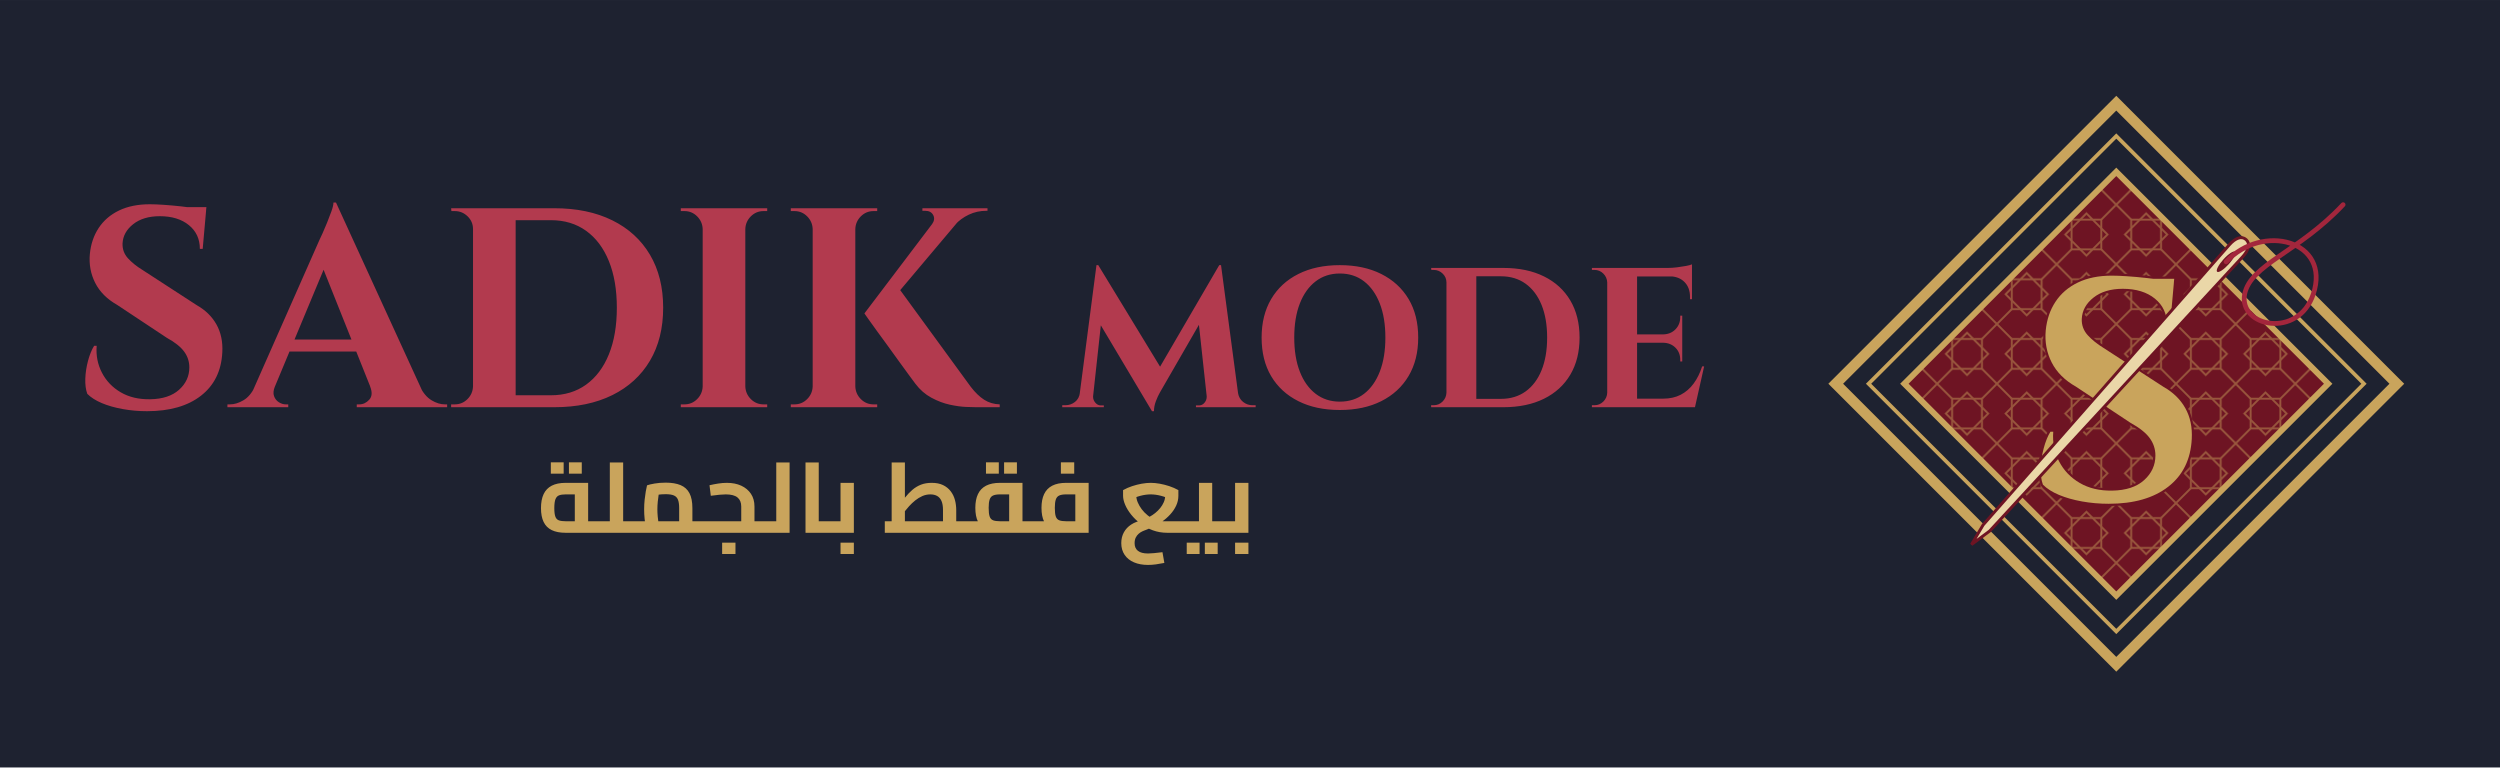
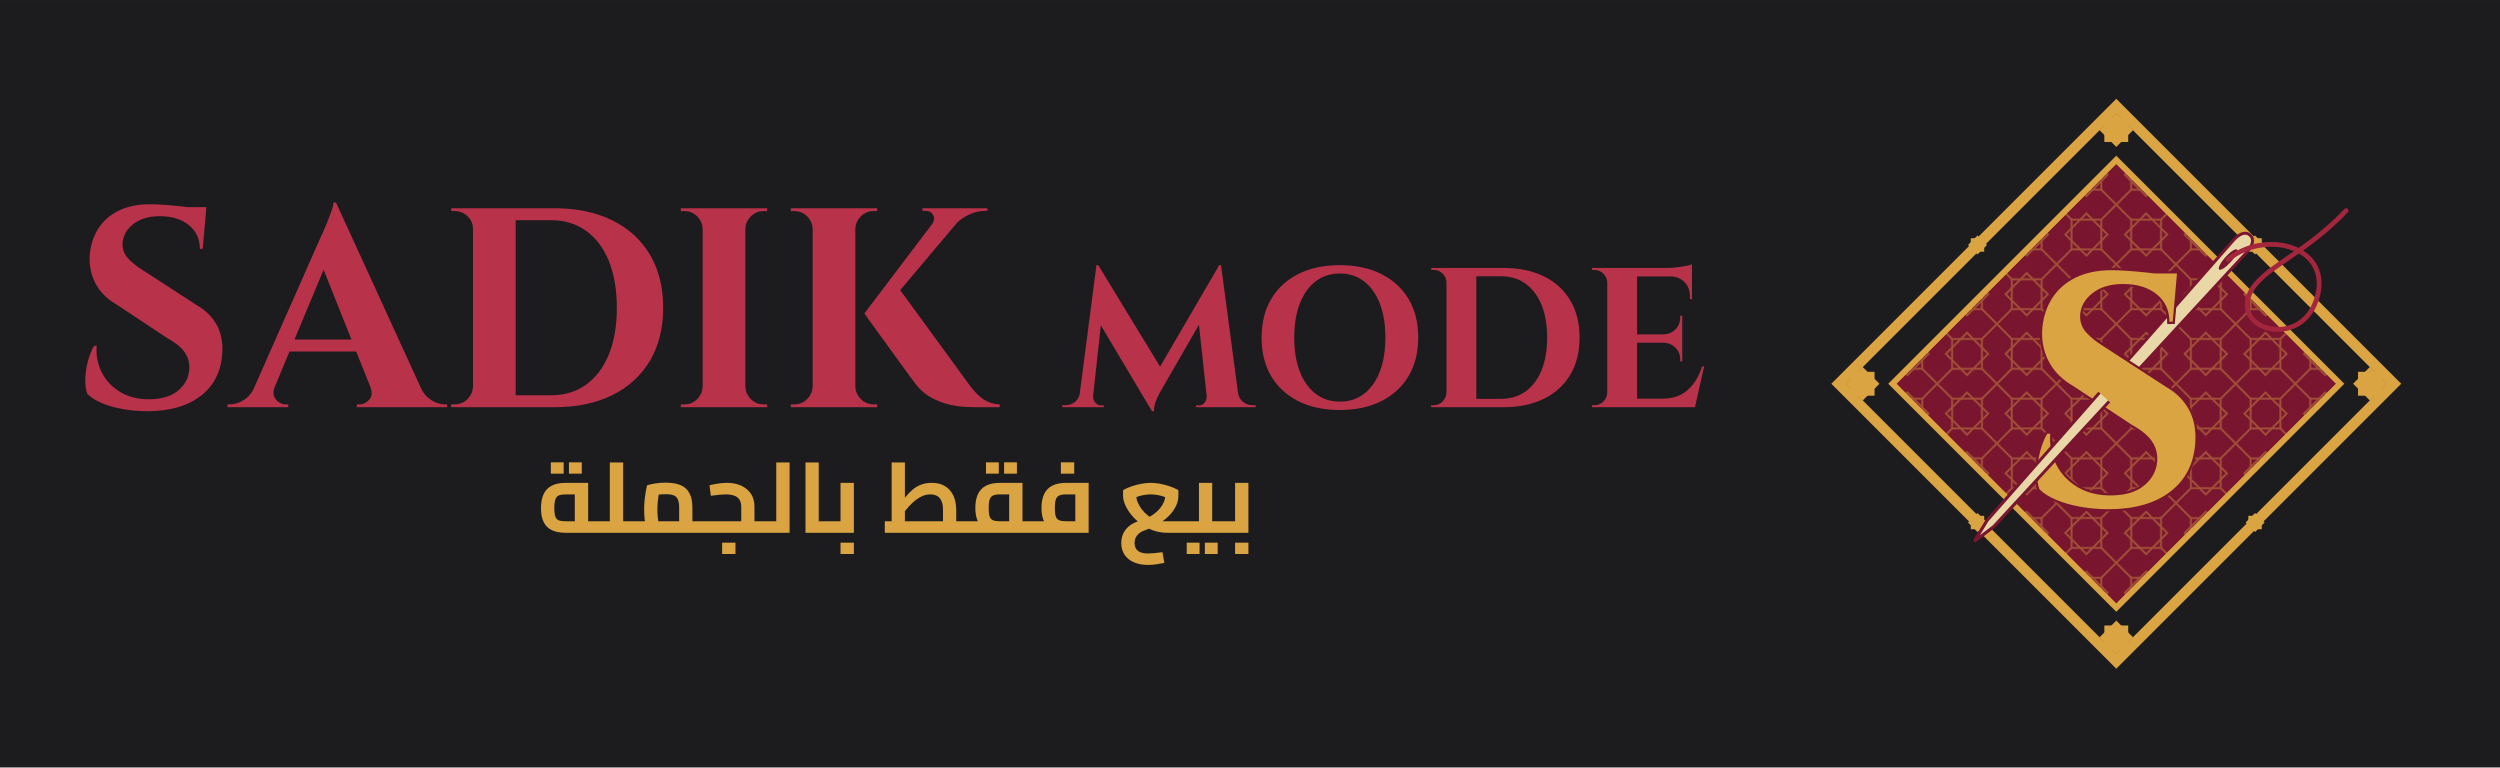
<svg xmlns="http://www.w3.org/2000/svg" viewBox="0 0 1759.06 540.00" width="1759" height="540">
-   <rect width="100%" height="100%" fill="#1E2230" />
-   <path fill="#B23A4E" d="M105.422 143.715Q109.422 143.715 115.322 144.115Q121.222 144.515 127.522 145.215Q133.822 145.915 138.522 146.615Q143.222 147.315 145.022 148.115L142.622 175.115H140.622Q140.622 164.715 132.922 158.415Q125.222 152.115 112.422 152.115Q100.822 152.115 93.722 157.715Q86.622 163.315 86.222 171.315Q86.022 177.315 90.022 181.715Q94.022 186.115 100.222 189.915L138.422 214.715Q147.622 219.915 152.322 228.315Q157.022 236.715 156.422 247.915Q155.422 267.515 141.422 278.415Q127.422 289.315 103.422 289.315Q94.622 289.315 86.322 287.815Q78.022 286.315 71.622 283.615Q65.222 280.915 61.422 277.115Q59.822 272.715 60.022 266.515Q60.222 260.315 61.922 253.915Q63.622 247.515 66.222 243.315H68.022Q67.222 253.515 71.722 262.215Q76.222 270.915 84.922 276.015Q93.622 281.115 105.622 280.915Q118.822 280.715 126.022 274.215Q133.222 267.715 133.222 258.515Q133.222 252.315 129.522 247.315Q125.822 242.315 117.422 237.715L82.422 214.515Q71.822 208.515 67.022 199.115Q62.222 189.715 63.222 178.715Q64.222 168.315 69.422 160.415Q74.622 152.515 83.722 148.115Q92.822 143.715 105.422 143.715ZM145.222 145.715 144.822 149.915H121.222V145.715ZM236.422 142.515 301.822 285.315H265.822L224.222 181.115ZM193.422 271.915Q191.822 275.915 192.822 278.715Q193.822 281.515 196.222 283.015Q198.622 284.515 201.022 284.515H202.822V286.515H160.022V284.515Q160.022 284.515 160.922 284.515Q161.822 284.515 161.822 284.515Q166.422 284.515 171.322 281.615Q176.222 278.715 179.422 271.915ZM236.422 142.515 237.222 166.915 187.622 285.915H173.022L224.822 168.715Q225.422 167.515 226.922 164.215Q228.422 160.915 230.122 156.715Q231.822 152.515 233.222 148.615Q234.622 144.715 234.622 142.515ZM257.422 238.915V247.315H198.622V238.915ZM260.422 271.915H295.422Q298.822 278.715 303.622 281.615Q308.422 284.515 313.022 284.515Q313.022 284.515 313.822 284.515Q314.622 284.515 314.622 284.515V286.515H251.022V284.515H252.822Q256.822 284.515 259.822 281.215Q262.822 277.915 260.422 271.915ZM390.022 146.515Q413.622 146.515 430.822 155.015Q448.022 163.515 457.322 179.215Q466.622 194.915 466.622 216.515Q466.622 238.115 457.322 253.815Q448.022 269.515 430.822 278.015Q413.622 286.515 390.022 286.515H342.422L342.222 278.115Q348.022 278.115 354.322 278.115Q360.622 278.115 366.622 278.115Q372.622 278.115 377.322 278.115Q382.022 278.115 384.822 278.115Q387.622 278.115 387.622 278.115Q402.022 278.115 412.422 270.615Q422.822 263.115 428.422 249.315Q434.022 235.515 434.022 216.515Q434.022 197.515 428.422 183.715Q422.822 169.915 412.422 162.415Q402.022 154.915 387.622 154.915Q387.622 154.915 384.722 154.915Q381.822 154.915 376.822 154.915Q371.822 154.915 365.622 154.915Q359.422 154.915 352.822 154.915Q346.222 154.915 340.222 154.915V146.515ZM362.822 146.515V286.515H332.822V146.515ZM333.422 271.915V286.515H317.422V284.515Q317.422 284.515 318.722 284.515Q320.022 284.515 320.022 284.515Q325.222 284.515 328.922 280.815Q332.622 277.115 332.822 271.915ZM333.422 161.115H332.822Q332.822 155.915 329.022 152.215Q325.222 148.515 320.022 148.515Q320.022 148.515 318.822 148.515Q317.622 148.515 317.622 148.515L317.422 146.515H333.422ZM524.422 146.515V286.515H494.422V146.515ZM495.022 271.915V286.515H479.022V284.515Q479.022 284.515 480.322 284.515Q481.622 284.515 481.622 284.515Q486.822 284.515 490.522 280.815Q494.222 277.115 494.422 271.915ZM495.022 161.115H494.422Q494.222 155.915 490.522 152.215Q486.822 148.515 481.622 148.515Q481.622 148.515 480.322 148.515Q479.022 148.515 479.022 148.515V146.515H495.022ZM523.822 271.915H524.422Q524.622 277.115 528.322 280.815Q532.022 284.515 537.222 284.515Q537.222 284.515 538.422 284.515Q539.622 284.515 539.822 284.515V286.515H523.822ZM523.822 161.115V146.515H539.822V148.515Q539.622 148.515 538.422 148.515Q537.222 148.515 537.222 148.515Q532.022 148.515 528.322 152.215Q524.622 155.915 524.422 161.115ZM630.622 200.315 683.022 272.115Q687.622 278.115 692.422 281.215Q697.222 284.315 703.422 284.515V286.515H687.022Q684.822 286.515 679.722 286.315Q674.622 286.115 668.222 284.715Q661.822 283.315 655.322 279.815Q648.822 276.315 644.022 269.915Q643.022 268.515 640.022 264.515Q637.022 260.515 633.022 254.915Q629.022 249.315 624.722 243.415Q620.422 237.515 616.622 232.315Q612.822 227.115 610.522 223.815Q608.222 220.515 608.222 220.515ZM680.822 147.915 620.622 219.315 608.222 220.515 663.222 147.915ZM694.822 146.515V148.315H694.022Q687.422 148.315 681.722 151.015Q676.022 153.715 672.022 158.115L655.822 157.715Q658.222 154.315 656.622 151.315Q655.022 148.315 651.022 148.315H649.022V146.515H694.022ZM601.822 146.515V286.515H571.822V146.515ZM572.422 271.915V286.515H556.422V284.515Q556.622 284.515 557.722 284.515Q558.822 284.515 559.022 284.515Q564.222 284.515 567.922 280.815Q571.622 277.115 571.822 271.915ZM572.422 161.115H571.822Q571.622 155.915 567.922 152.215Q564.222 148.515 559.022 148.515Q558.822 148.515 557.722 148.515Q556.622 148.515 556.422 148.515V146.515H572.422ZM601.222 271.915H601.822Q602.022 277.115 605.722 280.815Q609.422 284.515 614.622 284.515Q614.822 284.515 615.922 284.515Q617.022 284.515 617.222 284.515V286.515H601.222ZM601.222 161.115V146.515H617.222V148.515Q617.022 148.515 615.922 148.515Q614.822 148.515 614.622 148.515Q609.422 148.515 605.722 152.215Q602.022 155.915 601.822 161.115Z" />
-   <path fill="#B23A4E" d="M857.882 186.555 859.002 201.815 817.422 273.915Q817.422 273.915 816.022 276.365Q814.622 278.815 813.292 282.315Q811.962 285.815 811.962 289.315H810.562L805.102 277.135ZM762.962 276.295V286.515H747.422V285.115Q747.562 285.115 748.612 285.115Q749.662 285.115 749.662 285.115Q753.442 285.115 756.382 282.805Q759.322 280.495 759.882 276.295ZM769.122 278.535Q769.122 278.675 769.122 278.815Q769.122 278.955 769.122 279.235Q769.122 281.475 770.732 283.365Q772.342 285.255 774.582 285.255H776.682V286.515H768.142V278.535ZM771.502 186.555H772.762L777.662 200.555L768.282 286.515H758.482ZM772.762 186.555 818.542 261.735 810.562 289.315 769.122 219.735ZM859.142 186.555 872.442 286.515H849.902L842.902 222.115L857.882 186.555ZM868.102 276.295H871.042Q871.742 280.495 874.682 282.805Q877.622 285.115 881.262 285.115Q881.262 285.115 882.382 285.115Q883.502 285.115 883.502 285.115V286.515H868.102ZM849.062 278.535H850.042V286.515H841.502V285.255H843.602Q845.982 285.255 847.522 283.365Q849.062 281.475 849.062 279.235Q849.062 278.955 849.062 278.815Q849.062 278.675 849.062 278.535ZM942.722 186.555Q959.522 186.555 971.912 192.785Q984.302 199.015 991.092 210.355Q997.882 221.695 997.882 237.515Q997.882 253.195 991.092 264.605Q984.302 276.015 971.912 282.245Q959.522 288.475 942.722 288.475Q925.922 288.475 913.532 282.245Q901.142 276.015 894.422 264.675Q887.702 253.335 887.702 237.515Q887.702 221.835 894.422 210.425Q901.142 199.015 913.532 192.785Q925.922 186.555 942.722 186.555ZM942.722 282.595Q952.662 282.595 959.802 277.065Q966.942 271.535 970.862 261.455Q974.782 251.375 974.782 237.515Q974.782 223.655 970.862 213.575Q966.942 203.495 959.802 197.965Q952.662 192.435 942.722 192.435Q932.922 192.435 925.712 197.965Q918.502 203.495 914.582 213.575Q910.662 223.655 910.662 237.515Q910.662 251.375 914.582 261.455Q918.502 271.535 925.712 277.065Q932.922 282.595 942.722 282.595ZM1057.802 188.515Q1074.322 188.515 1086.362 194.465Q1098.402 200.415 1104.912 211.405Q1111.422 222.395 1111.422 237.515Q1111.422 252.635 1104.912 263.625Q1098.402 274.615 1086.362 280.565Q1074.322 286.515 1057.802 286.515H1024.482L1024.342 280.635Q1028.402 280.635 1032.812 280.635Q1037.222 280.635 1041.422 280.635Q1045.622 280.635 1048.912 280.635Q1052.202 280.635 1054.162 280.635Q1056.122 280.635 1056.122 280.635Q1066.202 280.635 1073.482 275.385Q1080.762 270.135 1084.682 260.475Q1088.602 250.815 1088.602 237.515Q1088.602 224.215 1084.682 214.555Q1080.762 204.895 1073.482 199.645Q1066.202 194.395 1056.122 194.395Q1056.122 194.395 1054.092 194.395Q1052.062 194.395 1048.562 194.395Q1045.062 194.395 1040.722 194.395Q1036.382 194.395 1031.762 194.395Q1027.142 194.395 1022.942 194.395V188.515ZM1038.762 188.515V286.515H1017.762V188.515ZM1018.182 276.295V286.515H1006.982V285.115Q1006.982 285.115 1007.892 285.115Q1008.802 285.115 1008.802 285.115Q1012.442 285.115 1015.032 282.525Q1017.622 279.935 1017.762 276.295ZM1018.182 198.735H1017.762Q1017.762 195.095 1015.102 192.505Q1012.442 189.915 1008.802 189.915Q1008.802 189.915 1007.962 189.915Q1007.122 189.915 1007.122 189.915L1006.982 188.515H1018.182ZM1151.882 188.515V286.515H1130.882V188.515ZM1188.842 280.495 1192.202 286.515H1151.462V280.495ZM1183.662 235.275V241.155H1151.462V235.275ZM1190.522 188.515V194.535H1151.462V188.515ZM1199.062 257.815 1192.622 286.515H1165.182L1170.222 280.495Q1177.222 280.495 1182.542 277.765Q1187.862 275.035 1191.642 269.925Q1195.422 264.815 1197.662 257.815ZM1183.662 240.875V254.315H1182.262V253.195Q1182.262 248.015 1178.902 244.655Q1175.542 241.295 1170.362 241.155V240.875ZM1183.662 222.115V235.555H1170.362V235.275Q1175.542 235.135 1178.902 231.705Q1182.262 228.275 1182.262 223.095V222.115ZM1190.522 194.115V210.495H1189.122V208.815Q1189.122 202.375 1185.272 198.455Q1181.422 194.535 1174.842 194.395V194.115ZM1190.522 185.995V190.055L1173.442 188.515Q1176.522 188.515 1179.952 188.095Q1183.382 187.675 1186.322 187.115Q1189.262 186.555 1190.522 185.995ZM1131.302 276.295V286.515H1120.102V285.115Q1120.102 285.115 1121.012 285.115Q1121.922 285.115 1121.922 285.115Q1125.562 285.115 1128.152 282.525Q1130.742 279.935 1130.882 276.295ZM1131.302 198.735H1130.882Q1130.742 195.095 1128.152 192.505Q1125.562 189.915 1121.922 189.915Q1121.922 189.915 1121.012 189.915Q1120.102 189.915 1120.102 189.915V188.515H1131.302Z" />
-   <path fill="#C9A45C" d="M398.006 374.875Q392.056 374.875 388.206 372.985Q384.356 371.095 382.501 367.245Q380.646 363.395 380.646 357.515Q380.646 351.635 382.501 347.68Q384.356 343.725 388.206 341.73Q392.056 339.735 398.006 339.735H413.826V370.465H404.446V345.825L406.756 347.855H398.006Q395.136 347.855 393.386 348.52Q391.636 349.185 390.831 351.25Q390.026 353.315 390.026 357.515Q390.026 361.505 390.761 363.5Q391.496 365.495 393.246 366.125Q394.996 366.755 398.006 366.755H421.176V374.875ZM421.176 374.875V366.755Q421.596 366.755 421.841 367.035Q422.086 367.315 422.261 367.875Q422.436 368.435 422.506 369.17Q422.576 369.905 422.576 370.815Q422.576 371.725 422.506 372.495Q422.436 373.265 422.261 373.79Q422.086 374.315 421.841 374.595Q421.596 374.875 421.176 374.875ZM387.576 333.295V325.315H396.606V333.295ZM400.316 333.295V325.315H409.346V333.295ZM438.466 374.875V366.755H445.816V374.875ZM421.176 374.875Q420.756 374.875 420.511 374.595Q420.266 374.315 420.091 373.79Q419.916 373.265 419.846 372.495Q419.776 371.725 419.776 370.815Q419.776 369.555 419.916 368.68Q420.056 367.805 420.371 367.28Q420.686 366.755 421.176 366.755ZM429.086 374.875V325.385H438.466V374.875ZM421.176 374.875V366.755H429.086V374.875ZM445.816 374.875V366.755Q446.236 366.755 446.516 367.035Q446.796 367.315 446.936 367.875Q447.076 368.435 447.146 369.17Q447.216 369.905 447.216 370.815Q447.216 371.725 447.146 372.495Q447.076 373.265 446.936 373.79Q446.796 374.315 446.516 374.595Q446.236 374.875 445.816 374.875ZM487.186 374.875V366.755H494.606V374.875ZM445.816 374.875Q445.396 374.875 445.151 374.595Q444.906 374.315 444.731 373.79Q444.556 373.265 444.486 372.495Q444.416 371.725 444.416 370.815Q444.416 369.555 444.556 368.68Q444.696 367.805 445.011 367.28Q445.326 366.755 445.816 366.755ZM445.816 374.875V366.755H482.146L477.876 370.395V357.515Q477.876 353.735 477.036 351.6Q476.196 349.465 474.131 348.59Q472.066 347.715 468.426 347.715Q465.556 347.715 462.791 348.1Q460.026 348.485 458.486 349.115L464.296 343.655Q463.876 345.265 463.491 347.715Q463.106 350.165 462.826 352.93Q462.546 355.695 462.546 358.355Q462.546 360.805 462.791 363.465Q463.036 366.125 463.351 368.155Q463.666 370.185 463.876 370.955L454.986 373.405Q454.706 372.425 454.286 370.185Q453.866 367.945 453.551 364.865Q453.236 361.785 453.236 358.355Q453.236 354.855 453.586 351.6Q453.936 348.345 454.391 345.72Q454.846 343.095 455.266 341.485Q456.946 340.855 460.516 340.225Q464.086 339.595 468.426 339.595Q474.726 339.595 478.891 341.345Q483.056 343.095 485.121 347.015Q487.186 350.935 487.186 357.585V374.875ZM494.606 374.875V366.755Q494.956 366.755 495.236 367.035Q495.516 367.315 495.656 367.875Q495.796 368.435 495.901 369.17Q496.006 369.905 496.006 370.815Q496.006 371.725 495.901 372.495Q495.796 373.265 495.656 373.79Q495.516 374.315 495.236 374.595Q494.956 374.875 494.606 374.875ZM530.866 374.875V366.755H538.286V374.875ZM494.606 374.875Q494.186 374.875 493.941 374.595Q493.696 374.315 493.521 373.79Q493.346 373.265 493.276 372.495Q493.206 371.725 493.206 370.815Q493.206 369.555 493.346 368.68Q493.486 367.805 493.801 367.28Q494.116 366.755 494.606 366.755ZM494.606 374.875V366.755H524.706L521.556 369.345V356.395Q521.556 352.195 518.931 350.025Q516.306 347.855 510.636 347.855Q509.026 347.855 506.226 348.1Q503.426 348.345 500.136 348.835L499.226 341.415Q502.236 340.715 505.351 340.225Q508.466 339.735 511.476 339.735Q517.216 339.735 521.556 341.73Q525.896 343.725 528.381 347.435Q530.866 351.145 530.866 356.395V374.875ZM538.286 374.875V366.755Q538.636 366.755 538.916 367.035Q539.196 367.315 539.336 367.875Q539.476 368.435 539.581 369.17Q539.686 369.905 539.686 370.815Q539.686 371.725 539.581 372.495Q539.476 373.265 539.336 373.79Q539.196 374.315 538.916 374.595Q538.636 374.875 538.286 374.875ZM508.116 389.785V381.805H517.496V389.785ZM546.196 374.875V325.385H555.576V374.875ZM538.286 374.875V366.755H546.196V374.875ZM538.286 374.875Q537.866 374.875 537.621 374.595Q537.376 374.315 537.201 373.79Q537.026 373.265 536.956 372.495Q536.886 371.725 536.886 370.815Q536.886 369.555 537.026 368.68Q537.166 367.805 537.481 367.28Q537.796 366.755 538.286 366.755ZM576.086 374.875V366.755H584.066V374.875ZM566.776 374.875V325.385H576.086V374.875ZM584.066 374.875V366.755Q584.486 366.755 584.731 367.035Q584.976 367.315 585.151 367.875Q585.326 368.435 585.396 369.17Q585.466 369.905 585.466 370.815Q585.466 371.725 585.396 372.495Q585.326 373.265 585.151 373.79Q584.976 374.315 584.731 374.595Q584.486 374.875 584.066 374.875ZM584.066 374.875V366.755H596.876L591.416 371.305V339.735H600.796V374.875ZM584.066 374.875Q583.646 374.875 583.401 374.595Q583.156 374.315 582.981 373.79Q582.806 373.265 582.736 372.495Q582.666 371.725 582.666 370.815Q582.666 369.555 582.806 368.68Q582.946 367.805 583.261 367.28Q583.576 366.755 584.066 366.755ZM591.416 389.785V381.805H600.796V389.785ZM672.826 374.875V366.755H680.246V374.875ZM622.566 374.875V366.755H671.426L663.516 373.615V358.915Q663.516 354.925 662.466 352.51Q661.416 350.095 659.421 348.975Q657.426 347.855 654.626 347.855Q651.616 347.855 648.956 349.045Q646.296 350.235 643.951 352.125Q641.606 354.015 639.646 356.185Q637.686 358.355 636.146 360.35Q634.606 362.345 633.486 363.745L631.386 356.955Q634.256 353.315 636.741 350.165Q639.226 347.015 641.956 344.67Q644.686 342.325 647.976 341.03Q651.266 339.735 655.606 339.735Q660.296 339.735 663.551 341.31Q666.806 342.885 668.906 345.615Q671.006 348.345 671.916 351.775Q672.826 355.205 672.826 358.915V374.875ZM627.396 366.755V325.385H636.706V366.755ZM680.246 374.875V366.755Q680.666 366.755 680.946 367.035Q681.226 367.315 681.366 367.875Q681.506 368.435 681.576 369.17Q681.646 369.905 681.646 370.815Q681.646 371.725 681.576 372.495Q681.506 373.265 681.366 373.79Q681.226 374.315 680.946 374.595Q680.666 374.875 680.246 374.875ZM719.446 374.875V366.755H726.796V374.875ZM680.246 374.875Q679.826 374.875 679.581 374.595Q679.336 374.315 679.161 373.79Q678.986 373.265 678.916 372.495Q678.846 371.725 678.846 370.815Q678.846 369.555 678.986 368.68Q679.126 367.805 679.441 367.28Q679.756 366.755 680.246 366.755ZM680.246 374.875V366.755H712.936L710.066 369.205V345.825L712.446 347.855H703.626Q700.546 347.855 698.796 348.625Q697.046 349.395 696.346 351.46Q695.646 353.525 695.646 357.305Q695.646 361.435 696.346 363.43Q697.046 365.425 698.796 366.09Q700.546 366.755 703.626 366.755V374.035Q697.676 374.035 693.826 372.355Q689.976 370.675 688.121 367.0Q686.266 363.325 686.266 357.305Q686.266 351.565 688.121 347.645Q689.976 343.725 693.826 341.73Q697.676 339.735 703.626 339.735H719.446V374.875ZM726.796 374.875V366.755Q727.216 366.755 727.496 367.035Q727.776 367.315 727.916 367.875Q728.056 368.435 728.126 369.17Q728.196 369.905 728.196 370.815Q728.196 371.725 728.126 372.495Q728.056 373.265 727.916 373.79Q727.776 374.315 727.496 374.595Q727.216 374.875 726.796 374.875ZM693.756 333.295V325.315H702.786V333.295ZM706.496 333.295V325.315H715.526V333.295ZM726.796 374.875V366.755H759.486L756.616 369.205V345.825L758.996 347.855H750.176Q747.096 347.855 745.346 348.625Q743.596 349.395 742.896 351.46Q742.196 353.525 742.196 357.305Q742.196 361.435 742.896 363.43Q743.596 365.425 745.346 366.09Q747.096 366.755 750.176 366.755V374.035Q744.226 374.035 740.376 372.355Q736.526 370.675 734.671 367.0Q732.816 363.325 732.816 357.305Q732.816 351.565 734.671 347.645Q736.526 343.725 740.376 341.73Q744.226 339.735 750.176 339.735H765.996V374.875ZM726.796 374.875Q726.376 374.875 726.131 374.595Q725.886 374.315 725.711 373.79Q725.536 373.265 725.466 372.495Q725.396 371.725 725.396 370.815Q725.396 369.555 725.536 368.68Q725.676 367.805 725.991 367.28Q726.306 366.755 726.796 366.755ZM746.466 333.295V325.315H755.846V333.295ZM817.936 388.525 819.266 396.085Q816.116 396.715 813.281 397.1Q810.446 397.485 807.786 397.485Q802.116 397.485 797.881 395.665Q793.646 393.845 791.301 390.38Q788.956 386.915 788.956 382.155Q788.956 377.885 790.776 374.56Q792.596 371.235 795.956 369.065Q799.316 366.895 803.726 366.125L804.496 365.565Q806.526 364.865 808.696 363.71Q810.866 362.555 812.861 360.945Q814.856 359.335 816.396 357.41Q817.936 355.485 818.881 353.315Q819.826 351.145 819.826 348.835V344.355L824.306 351.775Q820.666 349.815 816.851 348.835Q813.036 347.855 809.676 347.855Q806.246 347.855 802.466 348.835Q798.686 349.815 795.046 351.775L799.526 344.355V348.835Q799.526 351.005 800.541 353.455Q801.556 355.905 803.306 358.25Q805.056 360.595 807.436 362.52Q809.816 364.445 812.616 365.6Q815.416 366.755 818.356 366.755H832.496V374.875H821.366Q815.906 374.875 811.146 373.125Q806.386 371.375 802.536 368.47Q798.686 365.565 795.921 362.1Q793.156 358.635 791.686 355.17Q790.216 351.705 790.216 348.835V344.845Q793.226 343.165 796.621 342.045Q800.016 340.925 803.376 340.33Q806.736 339.735 809.676 339.735Q812.616 339.735 815.976 340.33Q819.336 340.925 822.731 342.045Q826.126 343.165 829.136 344.845V348.835Q829.136 352.405 827.596 355.73Q826.056 359.055 823.431 361.925Q820.806 364.795 817.516 367.105Q814.226 369.415 810.726 370.955Q810.166 371.235 809.116 371.69Q808.066 372.145 806.911 372.6Q805.756 373.055 804.916 373.37Q804.076 373.685 803.866 373.825Q802.466 374.455 801.206 375.54Q799.946 376.625 799.141 378.235Q798.336 379.845 798.336 382.225Q798.336 385.725 800.681 387.58Q803.026 389.435 807.786 389.435Q809.466 389.435 811.951 389.19Q814.436 388.945 817.936 388.525ZM832.496 374.875V366.755Q832.916 366.755 833.161 367.035Q833.406 367.315 833.581 367.875Q833.756 368.435 833.826 369.17Q833.896 369.905 833.896 370.815Q833.896 371.725 833.826 372.495Q833.756 373.265 833.581 373.79Q833.406 374.315 833.161 374.595Q832.916 374.875 832.496 374.875ZM852.936 374.875V366.755H861.686V374.875ZM861.686 374.875V366.755Q862.036 366.755 862.316 367.035Q862.596 367.315 862.736 367.875Q862.876 368.435 862.981 369.17Q863.086 369.905 863.086 370.815Q863.086 371.725 862.981 372.495Q862.876 373.265 862.736 373.79Q862.596 374.315 862.351 374.595Q862.106 374.875 861.686 374.875ZM832.496 374.875Q832.076 374.875 831.831 374.595Q831.586 374.315 831.411 373.79Q831.236 373.265 831.166 372.495Q831.096 371.725 831.096 370.815Q831.096 369.555 831.236 368.68Q831.376 367.805 831.691 367.28Q832.006 366.755 832.496 366.755ZM832.496 374.875V366.755H849.086L843.626 371.305V339.735H852.936V374.875ZM835.016 389.785V381.805H844.046V389.785ZM847.756 389.785V381.805H856.786V389.785ZM861.686 374.875V366.755H874.496L869.036 371.305V339.735H878.416V374.875ZM861.686 374.875Q861.266 374.875 861.021 374.595Q860.776 374.315 860.601 373.79Q860.426 373.265 860.356 372.495Q860.286 371.725 860.286 370.815Q860.286 369.555 860.426 368.68Q860.566 367.805 860.881 367.28Q861.196 366.755 861.686 366.755ZM869.036 389.785V381.805H878.416V389.785Z" />
+   <rect width="100%" height="100%" fill="#1C1C1F" />
+   <path fill="#B8324A" d="M105.422 143.715Q109.422 143.715 115.322 144.115Q121.222 144.515 127.522 145.215Q133.822 145.915 138.522 146.615Q143.222 147.315 145.022 148.115L142.622 175.115H140.622Q140.622 164.715 132.922 158.415Q125.222 152.115 112.422 152.115Q100.822 152.115 93.722 157.715Q86.622 163.315 86.222 171.315Q86.022 177.315 90.022 181.715Q94.022 186.115 100.222 189.915L138.422 214.715Q147.622 219.915 152.322 228.315Q157.022 236.715 156.422 247.915Q155.422 267.515 141.422 278.415Q127.422 289.315 103.422 289.315Q94.622 289.315 86.322 287.815Q78.022 286.315 71.622 283.615Q65.222 280.915 61.422 277.115Q59.822 272.715 60.022 266.515Q60.222 260.315 61.922 253.915Q63.622 247.515 66.222 243.315H68.022Q67.222 253.515 71.722 262.215Q76.222 270.915 84.922 276.015Q93.622 281.115 105.622 280.915Q118.822 280.715 126.022 274.215Q133.222 267.715 133.222 258.515Q133.222 252.315 129.522 247.315Q125.822 242.315 117.422 237.715L82.422 214.515Q71.822 208.515 67.022 199.115Q62.222 189.715 63.222 178.715Q64.222 168.315 69.422 160.415Q74.622 152.515 83.722 148.115Q92.822 143.715 105.422 143.715ZM145.222 145.715 144.822 149.915H121.222V145.715ZM236.422 142.515 301.822 285.315H265.822L224.222 181.115ZM193.422 271.915Q191.822 275.915 192.822 278.715Q193.822 281.515 196.222 283.015Q198.622 284.515 201.022 284.515H202.822V286.515H160.022V284.515Q160.022 284.515 160.922 284.515Q161.822 284.515 161.822 284.515Q166.422 284.515 171.322 281.615Q176.222 278.715 179.422 271.915ZM236.422 142.515 237.222 166.915 187.622 285.915H173.022L224.822 168.715Q225.422 167.515 226.922 164.215Q228.422 160.915 230.122 156.715Q231.822 152.515 233.222 148.615Q234.622 144.715 234.622 142.515ZM257.422 238.915V247.315H198.622V238.915ZM260.422 271.915H295.422Q298.822 278.715 303.622 281.615Q308.422 284.515 313.022 284.515Q313.022 284.515 313.822 284.515Q314.622 284.515 314.622 284.515V286.515H251.022V284.515H252.822Q256.822 284.515 259.822 281.215Q262.822 277.915 260.422 271.915ZM390.022 146.515Q413.622 146.515 430.822 155.015Q448.022 163.515 457.322 179.215Q466.622 194.915 466.622 216.515Q466.622 238.115 457.322 253.815Q448.022 269.515 430.822 278.015Q413.622 286.515 390.022 286.515H342.422L342.222 278.115Q348.022 278.115 354.322 278.115Q360.622 278.115 366.622 278.115Q372.622 278.115 377.322 278.115Q382.022 278.115 384.822 278.115Q387.622 278.115 387.622 278.115Q402.022 278.115 412.422 270.615Q422.822 263.115 428.422 249.315Q434.022 235.515 434.022 216.515Q434.022 197.515 428.422 183.715Q422.822 169.915 412.422 162.415Q402.022 154.915 387.622 154.915Q387.622 154.915 384.722 154.915Q381.822 154.915 376.822 154.915Q371.822 154.915 365.622 154.915Q359.422 154.915 352.822 154.915Q346.222 154.915 340.222 154.915V146.515ZM362.822 146.515V286.515H332.822V146.515ZM333.422 271.915V286.515H317.422V284.515Q317.422 284.515 318.722 284.515Q320.022 284.515 320.022 284.515Q325.222 284.515 328.922 280.815Q332.622 277.115 332.822 271.915ZM333.422 161.115H332.822Q332.822 155.915 329.022 152.215Q325.222 148.515 320.022 148.515Q320.022 148.515 318.822 148.515Q317.622 148.515 317.622 148.515L317.422 146.515H333.422ZM524.422 146.515V286.515H494.422V146.515ZM495.022 271.915V286.515H479.022V284.515Q479.022 284.515 480.322 284.515Q481.622 284.515 481.622 284.515Q486.822 284.515 490.522 280.815Q494.222 277.115 494.422 271.915ZM495.022 161.115H494.422Q494.222 155.915 490.522 152.215Q486.822 148.515 481.622 148.515Q481.622 148.515 480.322 148.515Q479.022 148.515 479.022 148.515V146.515H495.022ZM523.822 271.915H524.422Q524.622 277.115 528.322 280.815Q532.022 284.515 537.222 284.515Q537.222 284.515 538.422 284.515Q539.622 284.515 539.822 284.515V286.515H523.822ZM523.822 161.115V146.515H539.822V148.515Q539.622 148.515 538.422 148.515Q537.222 148.515 537.222 148.515Q532.022 148.515 528.322 152.215Q524.622 155.915 524.422 161.115ZM630.622 200.315 683.022 272.115Q687.622 278.115 692.422 281.215Q697.222 284.315 703.422 284.515V286.515H687.022Q684.822 286.515 679.722 286.315Q674.622 286.115 668.222 284.715Q661.822 283.315 655.322 279.815Q648.822 276.315 644.022 269.915Q643.022 268.515 640.022 264.515Q637.022 260.515 633.022 254.915Q629.022 249.315 624.722 243.415Q620.422 237.515 616.622 232.315Q612.822 227.115 610.522 223.815Q608.222 220.515 608.222 220.515ZM680.822 147.915 620.622 219.315 608.222 220.515 663.222 147.915ZM694.822 146.515V148.315H694.022Q687.422 148.315 681.722 151.015Q676.022 153.715 672.022 158.115L655.822 157.715Q658.222 154.315 656.622 151.315Q655.022 148.315 651.022 148.315H649.022V146.515H694.022ZM601.822 146.515V286.515H571.822V146.515ZM572.422 271.915V286.515H556.422V284.515Q556.622 284.515 557.722 284.515Q558.822 284.515 559.022 284.515Q564.222 284.515 567.922 280.815Q571.622 277.115 571.822 271.915ZM572.422 161.115H571.822Q571.622 155.915 567.922 152.215Q564.222 148.515 559.022 148.515Q558.822 148.515 557.722 148.515Q556.622 148.515 556.422 148.515V146.515H572.422ZM601.222 271.915H601.822Q602.022 277.115 605.722 280.815Q609.422 284.515 614.622 284.515Q614.822 284.515 615.922 284.515Q617.022 284.515 617.222 284.515V286.515H601.222ZM601.222 161.115V146.515H617.222V148.515Q617.022 148.515 615.922 148.515Q614.822 148.515 614.622 148.515Q609.422 148.515 605.722 152.215Q602.022 155.915 601.822 161.115Z" />
+   <path fill="#B8324A" d="M857.882 186.555 859.002 201.815 817.422 273.915Q817.422 273.915 816.022 276.365Q814.622 278.815 813.292 282.315Q811.962 285.815 811.962 289.315H810.562L805.102 277.135ZM762.962 276.295V286.515H747.422V285.115Q747.562 285.115 748.612 285.115Q749.662 285.115 749.662 285.115Q753.442 285.115 756.382 282.805Q759.322 280.495 759.882 276.295ZM769.122 278.535Q769.122 278.675 769.122 278.815Q769.122 278.955 769.122 279.235Q769.122 281.475 770.732 283.365Q772.342 285.255 774.582 285.255H776.682V286.515H768.142V278.535ZM771.502 186.555H772.762L777.662 200.555L768.282 286.515H758.482ZM772.762 186.555 818.542 261.735 810.562 289.315 769.122 219.735ZM859.142 186.555 872.442 286.515H849.902L842.902 222.115L857.882 186.555ZM868.102 276.295H871.042Q871.742 280.495 874.682 282.805Q877.622 285.115 881.262 285.115Q881.262 285.115 882.382 285.115Q883.502 285.115 883.502 285.115V286.515H868.102ZM849.062 278.535H850.042V286.515H841.502V285.255H843.602Q845.982 285.255 847.522 283.365Q849.062 281.475 849.062 279.235Q849.062 278.955 849.062 278.815Q849.062 278.675 849.062 278.535ZM942.722 186.555Q959.522 186.555 971.912 192.785Q984.302 199.015 991.092 210.355Q997.882 221.695 997.882 237.515Q997.882 253.195 991.092 264.605Q984.302 276.015 971.912 282.245Q959.522 288.475 942.722 288.475Q925.922 288.475 913.532 282.245Q901.142 276.015 894.422 264.675Q887.702 253.335 887.702 237.515Q887.702 221.835 894.422 210.425Q901.142 199.015 913.532 192.785Q925.922 186.555 942.722 186.555ZM942.722 282.595Q952.662 282.595 959.802 277.065Q966.942 271.535 970.862 261.455Q974.782 251.375 974.782 237.515Q974.782 223.655 970.862 213.575Q966.942 203.495 959.802 197.965Q952.662 192.435 942.722 192.435Q932.922 192.435 925.712 197.965Q918.502 203.495 914.582 213.575Q910.662 223.655 910.662 237.515Q910.662 251.375 914.582 261.455Q918.502 271.535 925.712 277.065Q932.922 282.595 942.722 282.595ZM1057.802 188.515Q1074.322 188.515 1086.362 194.465Q1098.402 200.415 1104.912 211.405Q1111.422 222.395 1111.422 237.515Q1111.422 252.635 1104.912 263.625Q1098.402 274.615 1086.362 280.565Q1074.322 286.515 1057.802 286.515H1024.482L1024.342 280.635Q1028.402 280.635 1032.812 280.635Q1037.222 280.635 1041.422 280.635Q1045.622 280.635 1048.912 280.635Q1052.202 280.635 1054.162 280.635Q1056.122 280.635 1056.122 280.635Q1066.202 280.635 1073.482 275.385Q1080.762 270.135 1084.682 260.475Q1088.602 250.815 1088.602 237.515Q1088.602 224.215 1084.682 214.555Q1080.762 204.895 1073.482 199.645Q1066.202 194.395 1056.122 194.395Q1056.122 194.395 1054.092 194.395Q1052.062 194.395 1048.562 194.395Q1045.062 194.395 1040.722 194.395Q1036.382 194.395 1031.762 194.395Q1027.142 194.395 1022.942 194.395V188.515ZM1038.762 188.515V286.515H1017.762V188.515ZM1018.182 276.295V286.515H1006.982V285.115Q1006.982 285.115 1007.892 285.115Q1008.802 285.115 1008.802 285.115Q1012.442 285.115 1015.032 282.525Q1017.622 279.935 1017.762 276.295ZM1018.182 198.735H1017.762Q1017.762 195.095 1015.102 192.505Q1012.442 189.915 1008.802 189.915Q1008.802 189.915 1007.962 189.915Q1007.122 189.915 1007.122 189.915L1006.982 188.515H1018.182ZM1151.882 188.515V286.515H1130.882V188.515ZM1188.842 280.495 1192.202 286.515H1151.462V280.495ZM1183.662 235.275V241.155H1151.462V235.275ZM1190.522 188.515V194.535H1151.462V188.515ZM1199.062 257.815 1192.622 286.515H1165.182L1170.222 280.495Q1177.222 280.495 1182.542 277.765Q1187.862 275.035 1191.642 269.925Q1195.422 264.815 1197.662 257.815ZM1183.662 240.875V254.315H1182.262V253.195Q1182.262 248.015 1178.902 244.655Q1175.542 241.295 1170.362 241.155V240.875ZM1183.662 222.115V235.555H1170.362V235.275Q1175.542 235.135 1178.902 231.705Q1182.262 228.275 1182.262 223.095V222.115ZM1190.522 194.115V210.495H1189.122V208.815Q1189.122 202.375 1185.272 198.455Q1181.422 194.535 1174.842 194.395V194.115ZM1190.522 185.995V190.055L1173.442 188.515Q1176.522 188.515 1179.952 188.095Q1183.382 187.675 1186.322 187.115Q1189.262 186.555 1190.522 185.995ZM1131.302 276.295V286.515H1120.102V285.115Q1120.102 285.115 1121.012 285.115Q1121.922 285.115 1121.922 285.115Q1125.562 285.115 1128.152 282.525Q1130.742 279.935 1130.882 276.295ZM1131.302 198.735H1130.882Q1130.742 195.095 1128.152 192.505Q1125.562 189.915 1121.922 189.915Q1121.922 189.915 1121.012 189.915Q1120.102 189.915 1120.102 189.915V188.515H1131.302Z" />
+   <path fill="#D9A441" d="M398.006 374.875Q392.056 374.875 388.206 372.985Q384.356 371.095 382.501 367.245Q380.646 363.395 380.646 357.515Q380.646 351.635 382.501 347.68Q384.356 343.725 388.206 341.73Q392.056 339.735 398.006 339.735H413.826V370.465H404.446V345.825L406.756 347.855H398.006Q395.136 347.855 393.386 348.52Q391.636 349.185 390.831 351.25Q390.026 353.315 390.026 357.515Q390.026 361.505 390.761 363.5Q391.496 365.495 393.246 366.125Q394.996 366.755 398.006 366.755H421.176V374.875ZM421.176 374.875V366.755Q421.596 366.755 421.841 367.035Q422.086 367.315 422.261 367.875Q422.436 368.435 422.506 369.17Q422.576 369.905 422.576 370.815Q422.576 371.725 422.506 372.495Q422.436 373.265 422.261 373.79Q422.086 374.315 421.841 374.595Q421.596 374.875 421.176 374.875ZM387.576 333.295V325.315H396.606V333.295ZM400.316 333.295V325.315H409.346V333.295ZM438.466 374.875V366.755H445.816V374.875ZM421.176 374.875Q420.756 374.875 420.511 374.595Q420.266 374.315 420.091 373.79Q419.916 373.265 419.846 372.495Q419.776 371.725 419.776 370.815Q419.776 369.555 419.916 368.68Q420.056 367.805 420.371 367.28Q420.686 366.755 421.176 366.755ZM429.086 374.875V325.385H438.466V374.875ZM421.176 374.875V366.755H429.086V374.875ZM445.816 374.875V366.755Q446.236 366.755 446.516 367.035Q446.796 367.315 446.936 367.875Q447.076 368.435 447.146 369.17Q447.216 369.905 447.216 370.815Q447.216 371.725 447.146 372.495Q447.076 373.265 446.936 373.79Q446.796 374.315 446.516 374.595Q446.236 374.875 445.816 374.875ZM487.186 374.875V366.755H494.606V374.875ZM445.816 374.875Q445.396 374.875 445.151 374.595Q444.906 374.315 444.731 373.79Q444.556 373.265 444.486 372.495Q444.416 371.725 444.416 370.815Q444.416 369.555 444.556 368.68Q444.696 367.805 445.011 367.28Q445.326 366.755 445.816 366.755ZM445.816 374.875V366.755H482.146L477.876 370.395V357.515Q477.876 353.735 477.036 351.6Q476.196 349.465 474.131 348.59Q472.066 347.715 468.426 347.715Q465.556 347.715 462.791 348.1Q460.026 348.485 458.486 349.115L464.296 343.655Q463.876 345.265 463.491 347.715Q463.106 350.165 462.826 352.93Q462.546 355.695 462.546 358.355Q462.546 360.805 462.791 363.465Q463.036 366.125 463.351 368.155Q463.666 370.185 463.876 370.955L454.986 373.405Q454.706 372.425 454.286 370.185Q453.866 367.945 453.551 364.865Q453.236 361.785 453.236 358.355Q453.236 354.855 453.586 351.6Q453.936 348.345 454.391 345.72Q454.846 343.095 455.266 341.485Q456.946 340.855 460.516 340.225Q464.086 339.595 468.426 339.595Q474.726 339.595 478.891 341.345Q483.056 343.095 485.121 347.015Q487.186 350.935 487.186 357.585V374.875ZM494.606 374.875V366.755Q494.956 366.755 495.236 367.035Q495.516 367.315 495.656 367.875Q495.796 368.435 495.901 369.17Q496.006 369.905 496.006 370.815Q496.006 371.725 495.901 372.495Q495.796 373.265 495.656 373.79Q495.516 374.315 495.236 374.595Q494.956 374.875 494.606 374.875ZM530.866 374.875V366.755H538.286V374.875ZM494.606 374.875Q494.186 374.875 493.941 374.595Q493.696 374.315 493.521 373.79Q493.346 373.265 493.276 372.495Q493.206 371.725 493.206 370.815Q493.206 369.555 493.346 368.68Q493.486 367.805 493.801 367.28Q494.116 366.755 494.606 366.755ZM494.606 374.875V366.755H524.706L521.556 369.345V356.395Q521.556 352.195 518.931 350.025Q516.306 347.855 510.636 347.855Q509.026 347.855 506.226 348.1Q503.426 348.345 500.136 348.835L499.226 341.415Q502.236 340.715 505.351 340.225Q508.466 339.735 511.476 339.735Q517.216 339.735 521.556 341.73Q525.896 343.725 528.381 347.435Q530.866 351.145 530.866 356.395V374.875ZM538.286 374.875V366.755Q538.636 366.755 538.916 367.035Q539.196 367.315 539.336 367.875Q539.476 368.435 539.581 369.17Q539.686 369.905 539.686 370.815Q539.686 371.725 539.581 372.495Q539.476 373.265 539.336 373.79Q539.196 374.315 538.916 374.595Q538.636 374.875 538.286 374.875ZM508.116 389.785V381.805H517.496V389.785ZM546.196 374.875V325.385H555.576V374.875ZM538.286 374.875V366.755H546.196V374.875ZM538.286 374.875Q537.866 374.875 537.621 374.595Q537.376 374.315 537.201 373.79Q537.026 373.265 536.956 372.495Q536.886 371.725 536.886 370.815Q536.886 369.555 537.026 368.68Q537.166 367.805 537.481 367.28Q537.796 366.755 538.286 366.755ZM576.086 374.875V366.755H584.066V374.875ZM566.776 374.875V325.385H576.086V374.875ZM584.066 374.875V366.755Q584.486 366.755 584.731 367.035Q584.976 367.315 585.151 367.875Q585.326 368.435 585.396 369.17Q585.466 369.905 585.466 370.815Q585.466 371.725 585.396 372.495Q585.326 373.265 585.151 373.79Q584.976 374.315 584.731 374.595Q584.486 374.875 584.066 374.875ZM584.066 374.875V366.755H596.876L591.416 371.305V339.735H600.796V374.875ZM584.066 374.875Q583.646 374.875 583.401 374.595Q583.156 374.315 582.981 373.79Q582.806 373.265 582.736 372.495Q582.666 371.725 582.666 370.815Q582.666 369.555 582.806 368.68Q582.946 367.805 583.261 367.28Q583.576 366.755 584.066 366.755ZM591.416 389.785V381.805H600.796V389.785ZM672.826 374.875V366.755H680.246V374.875ZM622.566 374.875V366.755H671.426L663.516 373.615V358.915Q663.516 354.925 662.466 352.51Q661.416 350.095 659.421 348.975Q657.426 347.855 654.626 347.855Q651.616 347.855 648.956 349.045Q646.296 350.235 643.951 352.125Q641.606 354.015 639.646 356.185Q637.686 358.355 636.146 360.35Q634.606 362.345 633.486 363.745L631.386 356.955Q634.256 353.315 636.741 350.165Q639.226 347.015 641.956 344.67Q644.686 342.325 647.976 341.03Q651.266 339.735 655.606 339.735Q660.296 339.735 663.551 341.31Q666.806 342.885 668.906 345.615Q671.006 348.345 671.916 351.775Q672.826 355.205 672.826 358.915V374.875ZM627.396 366.755V325.385H636.706V366.755ZM680.246 374.875V366.755Q680.666 366.755 680.946 367.035Q681.226 367.315 681.366 367.875Q681.506 368.435 681.576 369.17Q681.646 369.905 681.646 370.815Q681.646 371.725 681.576 372.495Q681.506 373.265 681.366 373.79Q681.226 374.315 680.946 374.595Q680.666 374.875 680.246 374.875ZM719.446 374.875V366.755H726.796V374.875ZM680.246 374.875Q679.826 374.875 679.581 374.595Q679.336 374.315 679.161 373.79Q678.986 373.265 678.916 372.495Q678.846 371.725 678.846 370.815Q678.846 369.555 678.986 368.68Q679.126 367.805 679.441 367.28Q679.756 366.755 680.246 366.755ZM680.246 374.875V366.755H712.936L710.066 369.205V345.825L712.446 347.855H703.626Q700.546 347.855 698.796 348.625Q697.046 349.395 696.346 351.46Q695.646 353.525 695.646 357.305Q695.646 361.435 696.346 363.43Q697.046 365.425 698.796 366.09Q700.546 366.755 703.626 366.755V374.035Q697.676 374.035 693.826 372.355Q689.976 370.675 688.121 367.0Q686.266 363.325 686.266 357.305Q686.266 351.565 688.121 347.645Q689.976 343.725 693.826 341.73Q697.676 339.735 703.626 339.735H719.446V374.875ZM726.796 374.875V366.755Q727.216 366.755 727.496 367.035Q727.776 367.315 727.916 367.875Q728.056 368.435 728.126 369.17Q728.196 369.905 728.196 370.815Q728.196 371.725 728.126 372.495Q728.056 373.265 727.916 373.79Q727.776 374.315 727.496 374.595Q727.216 374.875 726.796 374.875ZM693.756 333.295V325.315H702.786V333.295ZM706.496 333.295V325.315H715.526V333.295ZM726.796 374.875V366.755H759.486L756.616 369.205V345.825L758.996 347.855H750.176Q747.096 347.855 745.346 348.625Q743.596 349.395 742.896 351.46Q742.196 353.525 742.196 357.305Q742.196 361.435 742.896 363.43Q743.596 365.425 745.346 366.09Q747.096 366.755 750.176 366.755V374.035Q744.226 374.035 740.376 372.355Q736.526 370.675 734.671 367.0Q732.816 363.325 732.816 357.305Q732.816 351.565 734.671 347.645Q736.526 343.725 740.376 341.73Q744.226 339.735 750.176 339.735H765.996V374.875ZM726.796 374.875Q726.376 374.875 726.131 374.595Q725.886 374.315 725.711 373.79Q725.536 373.265 725.466 372.495Q725.396 371.725 725.396 370.815Q725.396 369.555 725.536 368.68Q725.676 367.805 725.991 367.28Q726.306 366.755 726.796 366.755ZM746.466 333.295V325.315H755.846V333.295ZM817.936 388.525 819.266 396.085Q816.116 396.715 813.281 397.1Q810.446 397.485 807.786 397.485Q802.116 397.485 797.881 395.665Q793.646 393.845 791.301 390.38Q788.956 386.915 788.956 382.155Q788.956 377.885 790.776 374.56Q792.596 371.235 795.956 369.065Q799.316 366.895 803.726 366.125L804.496 365.565Q806.526 364.865 808.696 363.71Q810.866 362.555 812.861 360.945Q814.856 359.335 816.396 357.41Q817.936 355.485 818.881 353.315Q819.826 351.145 819.826 348.835V344.355L824.306 351.775Q820.666 349.815 816.851 348.835Q813.036 347.855 809.676 347.855Q806.246 347.855 802.466 348.835Q798.686 349.815 795.046 351.775L799.526 344.355V348.835Q799.526 351.005 800.541 353.455Q801.556 355.905 803.306 358.25Q805.056 360.595 807.436 362.52Q809.816 364.445 812.616 365.6Q815.416 366.755 818.356 366.755H832.496V374.875H821.366Q815.906 374.875 811.146 373.125Q806.386 371.375 802.536 368.47Q798.686 365.565 795.921 362.1Q793.156 358.635 791.686 355.17Q790.216 351.705 790.216 348.835V344.845Q793.226 343.165 796.621 342.045Q800.016 340.925 803.376 340.33Q806.736 339.735 809.676 339.735Q812.616 339.735 815.976 340.33Q819.336 340.925 822.731 342.045Q826.126 343.165 829.136 344.845V348.835Q829.136 352.405 827.596 355.73Q826.056 359.055 823.431 361.925Q820.806 364.795 817.516 367.105Q814.226 369.415 810.726 370.955Q810.166 371.235 809.116 371.69Q808.066 372.145 806.911 372.6Q805.756 373.055 804.916 373.37Q804.076 373.685 803.866 373.825Q802.466 374.455 801.206 375.54Q799.946 376.625 799.141 378.235Q798.336 379.845 798.336 382.225Q798.336 385.725 800.681 387.58Q803.026 389.435 807.786 389.435Q809.466 389.435 811.951 389.19Q814.436 388.945 817.936 388.525ZM832.496 374.875V366.755Q832.916 366.755 833.161 367.035Q833.406 367.315 833.581 367.875Q833.756 368.435 833.826 369.17Q833.896 369.905 833.896 370.815Q833.896 371.725 833.826 372.495Q833.756 373.265 833.581 373.79Q833.406 374.315 833.161 374.595Q832.916 374.875 832.496 374.875ZM852.936 374.875V366.755H861.686V374.875ZM861.686 374.875V366.755Q862.036 366.755 862.316 367.035Q862.596 367.315 862.736 367.875Q862.876 368.435 862.981 369.17Q863.086 369.905 863.086 370.815Q863.086 371.725 862.981 372.495Q862.876 373.265 862.736 373.79Q862.596 374.315 862.351 374.595Q862.106 374.875 861.686 374.875ZM832.496 374.875Q832.076 374.875 831.831 374.595Q831.586 374.315 831.411 373.79Q831.236 373.265 831.166 372.495Q831.096 371.725 831.096 370.815Q831.096 369.555 831.236 368.68Q831.376 367.805 831.691 367.28Q832.006 366.755 832.496 366.755ZM832.496 374.875V366.755H849.086L843.626 371.305V339.735H852.936V374.875ZM835.016 389.785V381.805H844.046V389.785ZM847.756 389.785V381.805H856.786V389.785ZM861.686 374.875V366.755H874.496L869.036 371.305V339.735H878.416V374.875ZM861.686 374.875Q861.266 374.875 861.021 374.595Q860.776 374.315 860.601 373.79Q860.426 373.265 860.356 372.495Q860.286 371.725 860.286 370.815Q860.286 369.555 860.426 368.68Q860.566 367.805 860.881 367.28Q861.196 366.755 861.686 366.755ZM869.036 389.785V381.805H878.416V389.785Z" />
  <g transform="translate(1279.06,60.00) scale(1.05)">
    <defs>
      <pattern id="zh2" width="40" height="40" patternUnits="userSpaceOnUse">
-         <g fill="none" stroke="#C9A45C" stroke-width="1.3" opacity=".45">
+         <g fill="none" stroke="#D9A441" stroke-width="1.3" opacity=".4">
          <rect x="10" y="10" width="20" height="20" />
          <rect x="10" y="10" width="20" height="20" transform="rotate(45 20 20)" />
          <path d="M0 0 L10 10 M40 0 L30 10 M0 40 L10 30 M40 40 L30 30" />
        </g>
      </pattern>
      <clipPath id="ch2">
-         <polygon points="200.0,58.0 342.0,200.0 200.0,342.0 58.0,200.0" />
+         <polygon points="200.0,50.0 350.0,200.0 200.0,350.0 50.0,200.0" />
      </clipPath>
    </defs>
-     <polygon points="200.0,58.0 342.0,200.0 200.0,342.0 58.0,200.0" fill="#6E1423" />
+     <polygon points="200.0,50.0 350.0,200.0 200.0,350.0 50.0,200.0" fill="#7A1530" />
    <rect width="400.0" height="400.0" fill="url(#zh2)" clip-path="url(#ch2)" />
-     <polygon points="200.0,12.0 388.0,200.0 200.0,388.0 12.0,200.0" fill="none" stroke="#C9A45C" stroke-width="7" />
-     <polygon points="200.0,34.0 366.0,200.0 200.0,366.0 34.0,200.0" fill="none" stroke="#C9A45C" stroke-width="2.5" />
-     <polygon points="200.0,58.0 342.0,200.0 200.0,342.0 58.0,200.0" fill="none" stroke="#C9A45C" stroke-width="4" />
-     <path fill="#C9A45C" stroke="#6E1423" stroke-width="3" paint-order="stroke" d="M197.036 127.56Q201.236 127.56 207.431 127.98Q213.626 128.4 220.241 129.135Q226.856 129.87 231.791 130.605Q236.726 131.34 238.616 132.18L236.096 160.53H233.996Q233.996 149.61 225.911 142.995Q217.826 136.38 204.386 136.38Q192.206 136.38 184.751 142.26Q177.296 148.14 176.876 156.54Q176.666 162.84 180.866 167.46Q185.066 172.08 191.576 176.07L231.686 202.11Q241.346 207.57 246.281 216.39Q251.216 225.21 250.586 236.97Q249.536 257.55 234.836 268.995Q220.136 280.44 194.936 280.44Q185.696 280.44 176.981 278.865Q168.266 277.29 161.546 274.455Q154.826 271.62 150.836 267.63Q149.156 263.01 149.366 256.5Q149.576 249.99 151.361 243.27Q153.146 236.55 155.876 232.14H157.766Q156.926 242.85 161.651 251.985Q166.376 261.12 175.511 266.475Q184.646 271.83 197.246 271.62Q211.106 271.41 218.666 264.585Q226.226 257.76 226.226 248.1Q226.226 241.59 222.341 236.34Q218.456 231.09 209.636 226.26L172.886 201.9Q161.756 195.6 156.716 185.73Q151.676 175.86 152.726 164.31Q153.776 153.39 159.236 145.095Q164.696 136.8 174.251 132.18Q183.806 127.56 197.036 127.56ZM238.826 129.66 238.406 134.07H213.626V129.66Z" />
+     <polygon points="200.0,14.0 386.0,200.0 200.0,386.0 14.0,200.0" fill="none" stroke="#D9A441" stroke-width="7" />
+     <polygon points="200.0,50.0 350.0,200.0 200.0,350.0 50.0,200.0" fill="none" stroke="#D9A441" stroke-width="4" />
+     <rect x="192.0" y="22.0" width="16.0" height="16.0" fill="#D9A441" />
+     <rect x="192.0" y="22.0" width="16.0" height="16.0" fill="#D9A441" transform="rotate(45 200.0 30.0)" />
+     <rect x="362.0" y="192.0" width="16.0" height="16.0" fill="#D9A441" />
+     <rect x="362.0" y="192.0" width="16.0" height="16.0" fill="#D9A441" transform="rotate(45 370.0 200.0)" />
+     <rect x="192.0" y="362.0" width="16.0" height="16.0" fill="#D9A441" />
+     <rect x="192.0" y="362.0" width="16.0" height="16.0" fill="#D9A441" transform="rotate(45 200.0 370.0)" />
+     <rect x="22.0" y="192.0" width="16.0" height="16.0" fill="#D9A441" />
+     <rect x="22.0" y="192.0" width="16.0" height="16.0" fill="#D9A441" transform="rotate(45 30.0 200.0)" />
+     <rect x="288.5" y="102.5" width="9.0" height="9.0" fill="#D9A441" />
+     <rect x="288.5" y="102.5" width="9.0" height="9.0" fill="#D9A441" transform="rotate(45 293.0 107.0)" />
+     <rect x="288.5" y="288.5" width="9.0" height="9.0" fill="#D9A441" />
+     <rect x="288.5" y="288.5" width="9.0" height="9.0" fill="#D9A441" transform="rotate(45 293.0 293.0)" />
+     <rect x="102.5" y="288.5" width="9.0" height="9.0" fill="#D9A441" />
+     <rect x="102.5" y="288.5" width="9.0" height="9.0" fill="#D9A441" transform="rotate(45 107.0 293.0)" />
+     <rect x="102.5" y="102.5" width="9.0" height="9.0" fill="#D9A441" />
+     <rect x="102.5" y="102.5" width="9.0" height="9.0" fill="#D9A441" transform="rotate(45 107.0 107.0)" />
    <g transform="rotate(42 200.0 200.0)">
-       <path d="M200 70 C204 70 206 74 206 80 L203 330 L200 345 L197 330 L194 80 C194 74 196 70 200 70 Z" fill="#EAD7A8" stroke="#6E1423" stroke-width="2" />
-       <ellipse cx="200" cy="90" rx="2.4" ry="9" fill="#6E1423" />
+       <path d="M200 66 C204 66 206 70 206 76 L203 326 L200 342 L197 326 L194 76 C194 70 196 66 200 66 Z" fill="#EAD7A8" stroke="#7A1530" stroke-width="2" />
+       <ellipse cx="200" cy="88" rx="2.4" ry="9" fill="#7A1530" />
    </g>
-     <path d="M273.6 118.3 C298 92 344 104 332 140 C322 170 282 162 286 140 C290 120 322 112 352 80" fill="none" stroke="#A3263C" stroke-width="3.2" stroke-linecap="round" />
+     <path fill="#D9A441" stroke="#7A1530" stroke-width="3" paint-order="stroke" d="M196.895 123.92Q201.295 123.92 207.785 124.36Q214.275 124.8 221.205 125.57Q228.135 126.34 233.305 127.11Q238.475 127.88 240.455 128.76L237.815 158.46H235.615Q235.615 147.02 227.145 140.09Q218.675 133.16 204.595 133.16Q191.835 133.16 184.025 139.32Q176.215 145.48 175.775 154.28Q175.555 160.88 179.955 165.72Q184.355 170.56 191.175 174.74L233.195 202.02Q243.315 207.74 248.485 216.98Q253.655 226.22 252.995 238.54Q251.895 260.1 236.495 272.09Q221.095 284.08 194.695 284.08Q185.015 284.08 175.885 282.43Q166.755 280.78 159.715 277.81Q152.675 274.84 148.495 270.66Q146.735 265.82 146.955 259.0Q147.175 252.18 149.045 245.14Q150.915 238.1 153.775 233.48H155.755Q154.875 244.7 159.825 254.27Q164.775 263.84 174.345 269.45Q183.915 275.06 197.115 274.84Q211.635 274.62 219.555 267.47Q227.475 260.32 227.475 250.2Q227.475 243.38 223.405 237.88Q219.335 232.38 210.095 227.32L171.595 201.8Q159.935 195.2 154.655 184.86Q149.375 174.52 150.475 162.42Q151.575 150.98 157.295 142.29Q163.015 133.6 173.025 128.76Q183.035 123.92 196.895 123.92ZM240.675 126.12 240.235 130.74H214.275V126.12Z" />
+     <clipPath id="nh2">
+       <rect x="185" y="212" width="30" height="140" />
+     </clipPath>
+     <g transform="rotate(42 200.0 200.0)">
+       <g clip-path="url(#nh2)">
+         <path d="M200 66 C204 66 206 70 206 76 L203 326 L200 342 L197 326 L194 76 C194 70 196 66 200 66 Z" fill="#EAD7A8" stroke="#7A1530" stroke-width="2" />
+         <ellipse cx="200" cy="88" rx="2.4" ry="9" fill="#7A1530" />
+       </g>
+     </g>
+     <path d="M274.9 116.8 C300 96 346 108 334 144 C324 174 284 166 288 144 C292 124 324 116 354 84" fill="none" stroke="#A3263C" stroke-width="3.2" stroke-linecap="round" />
  </g>
</svg>
